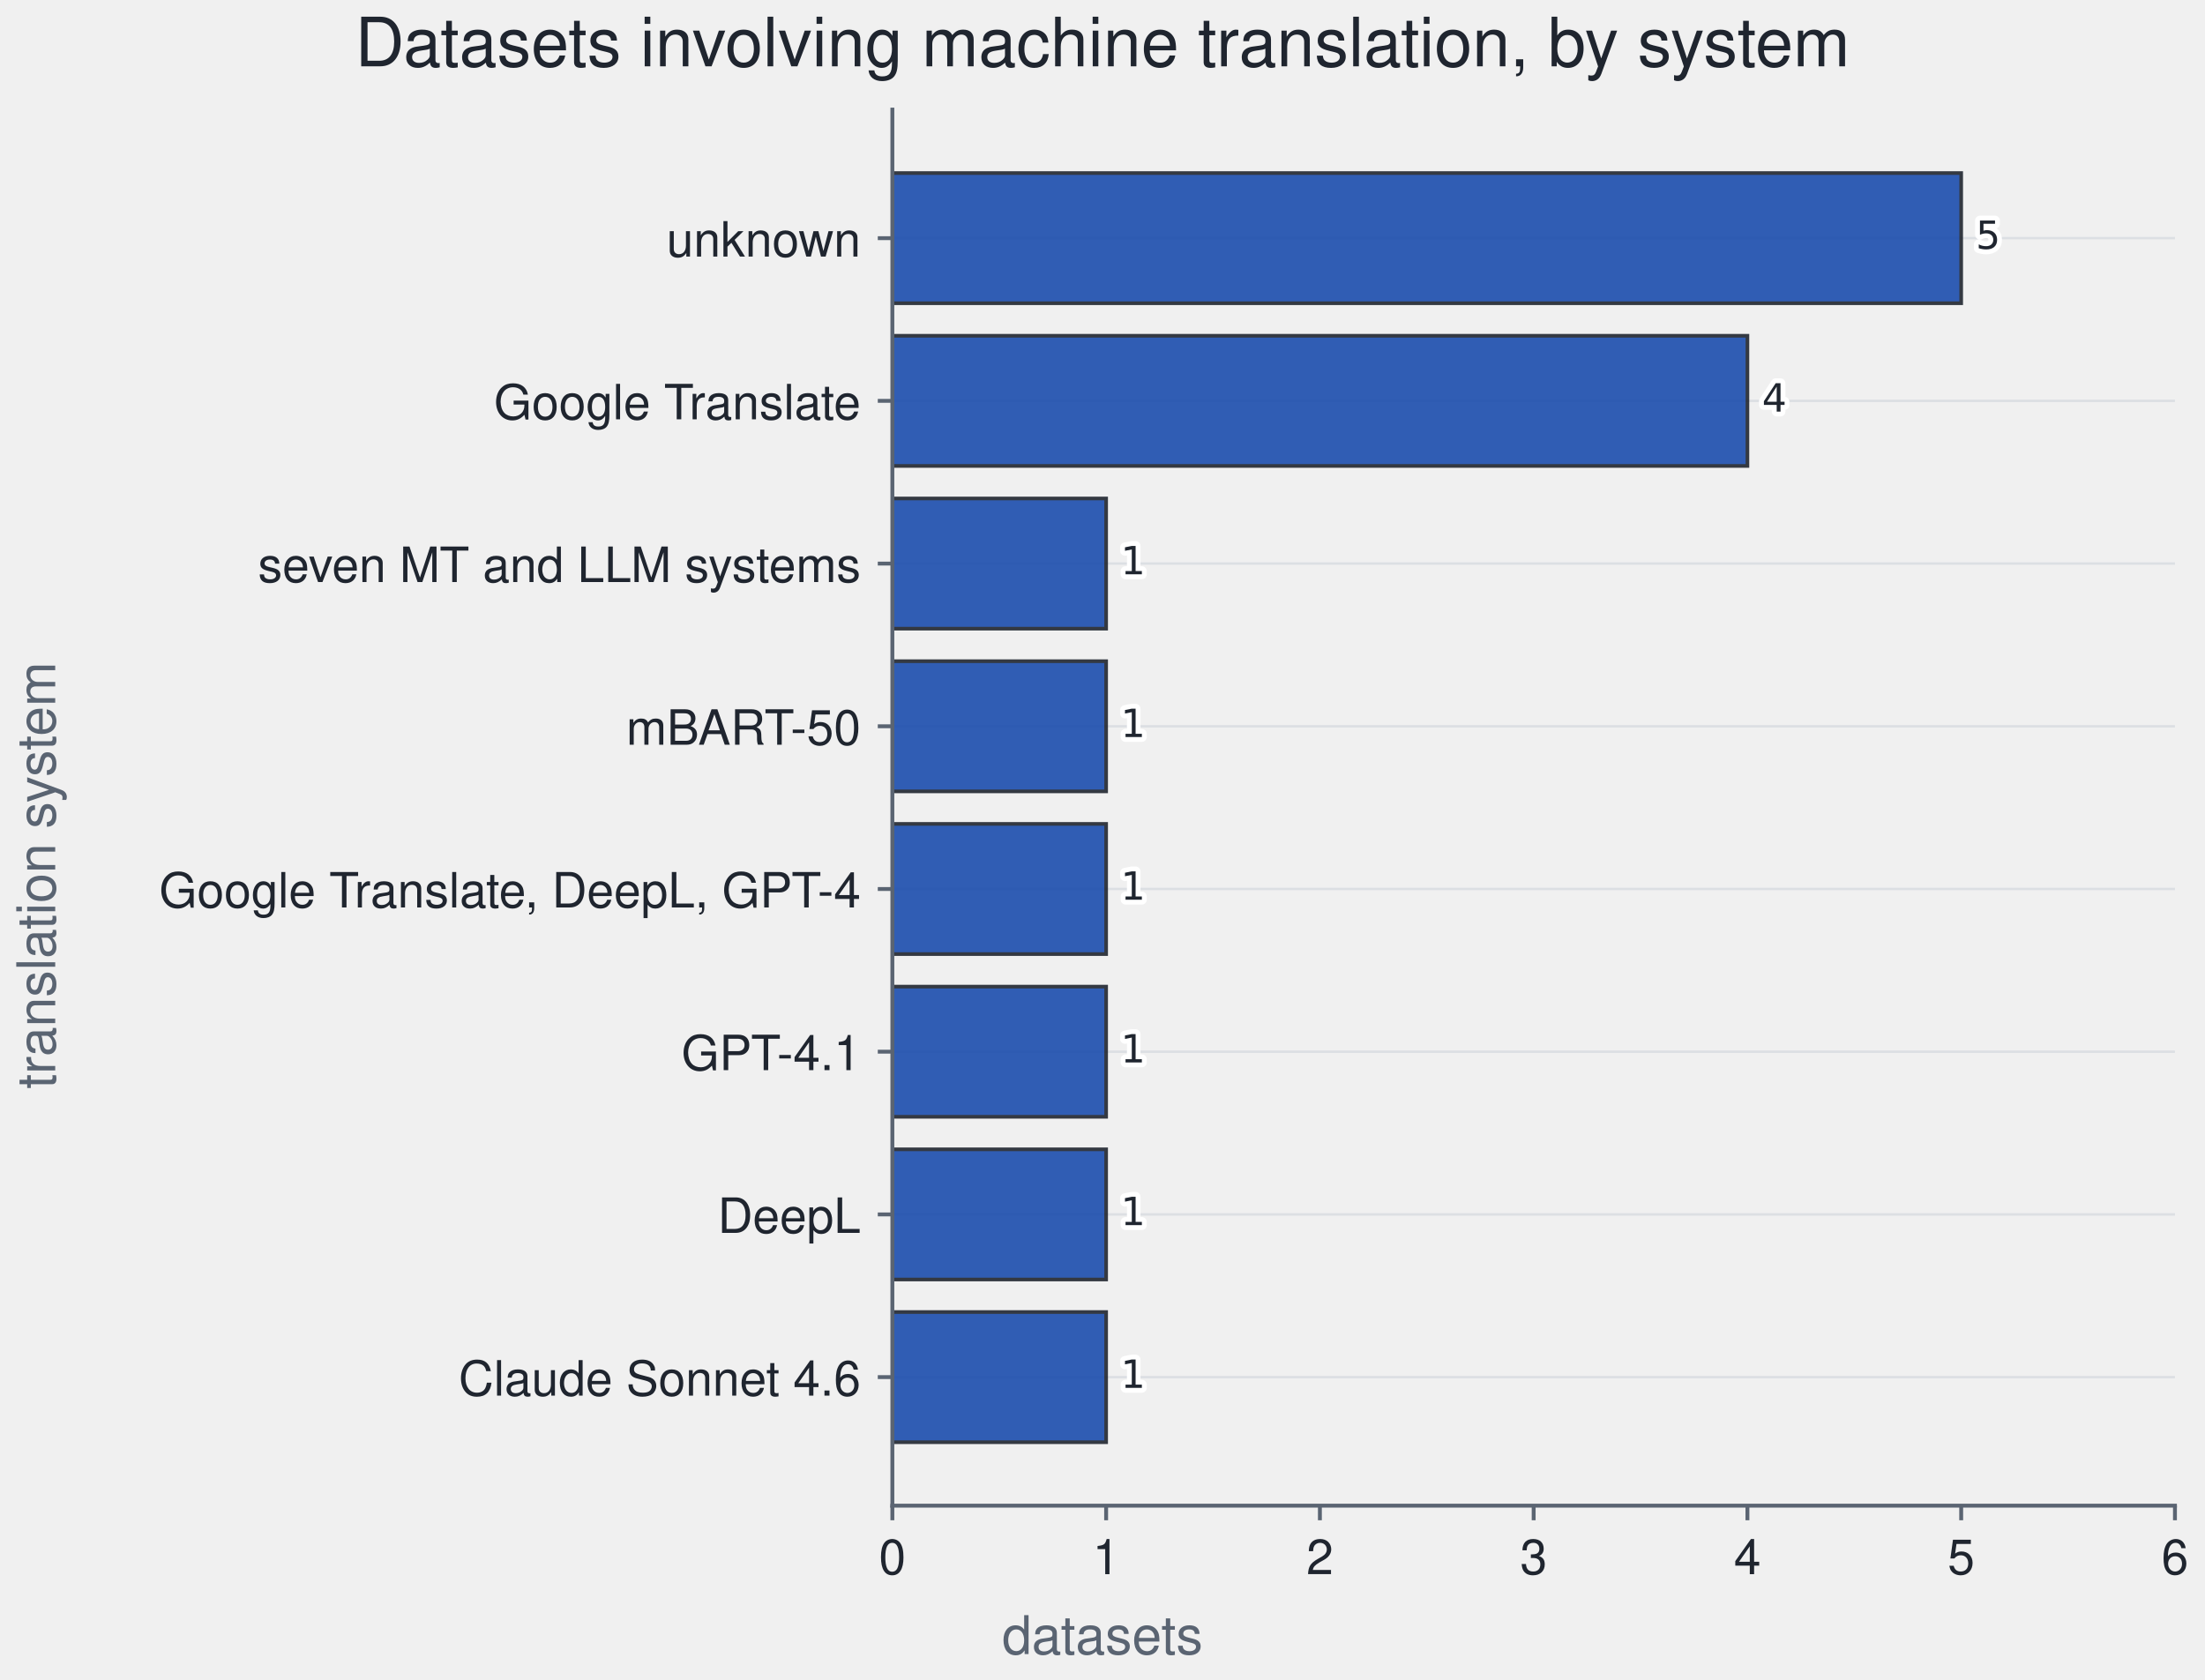
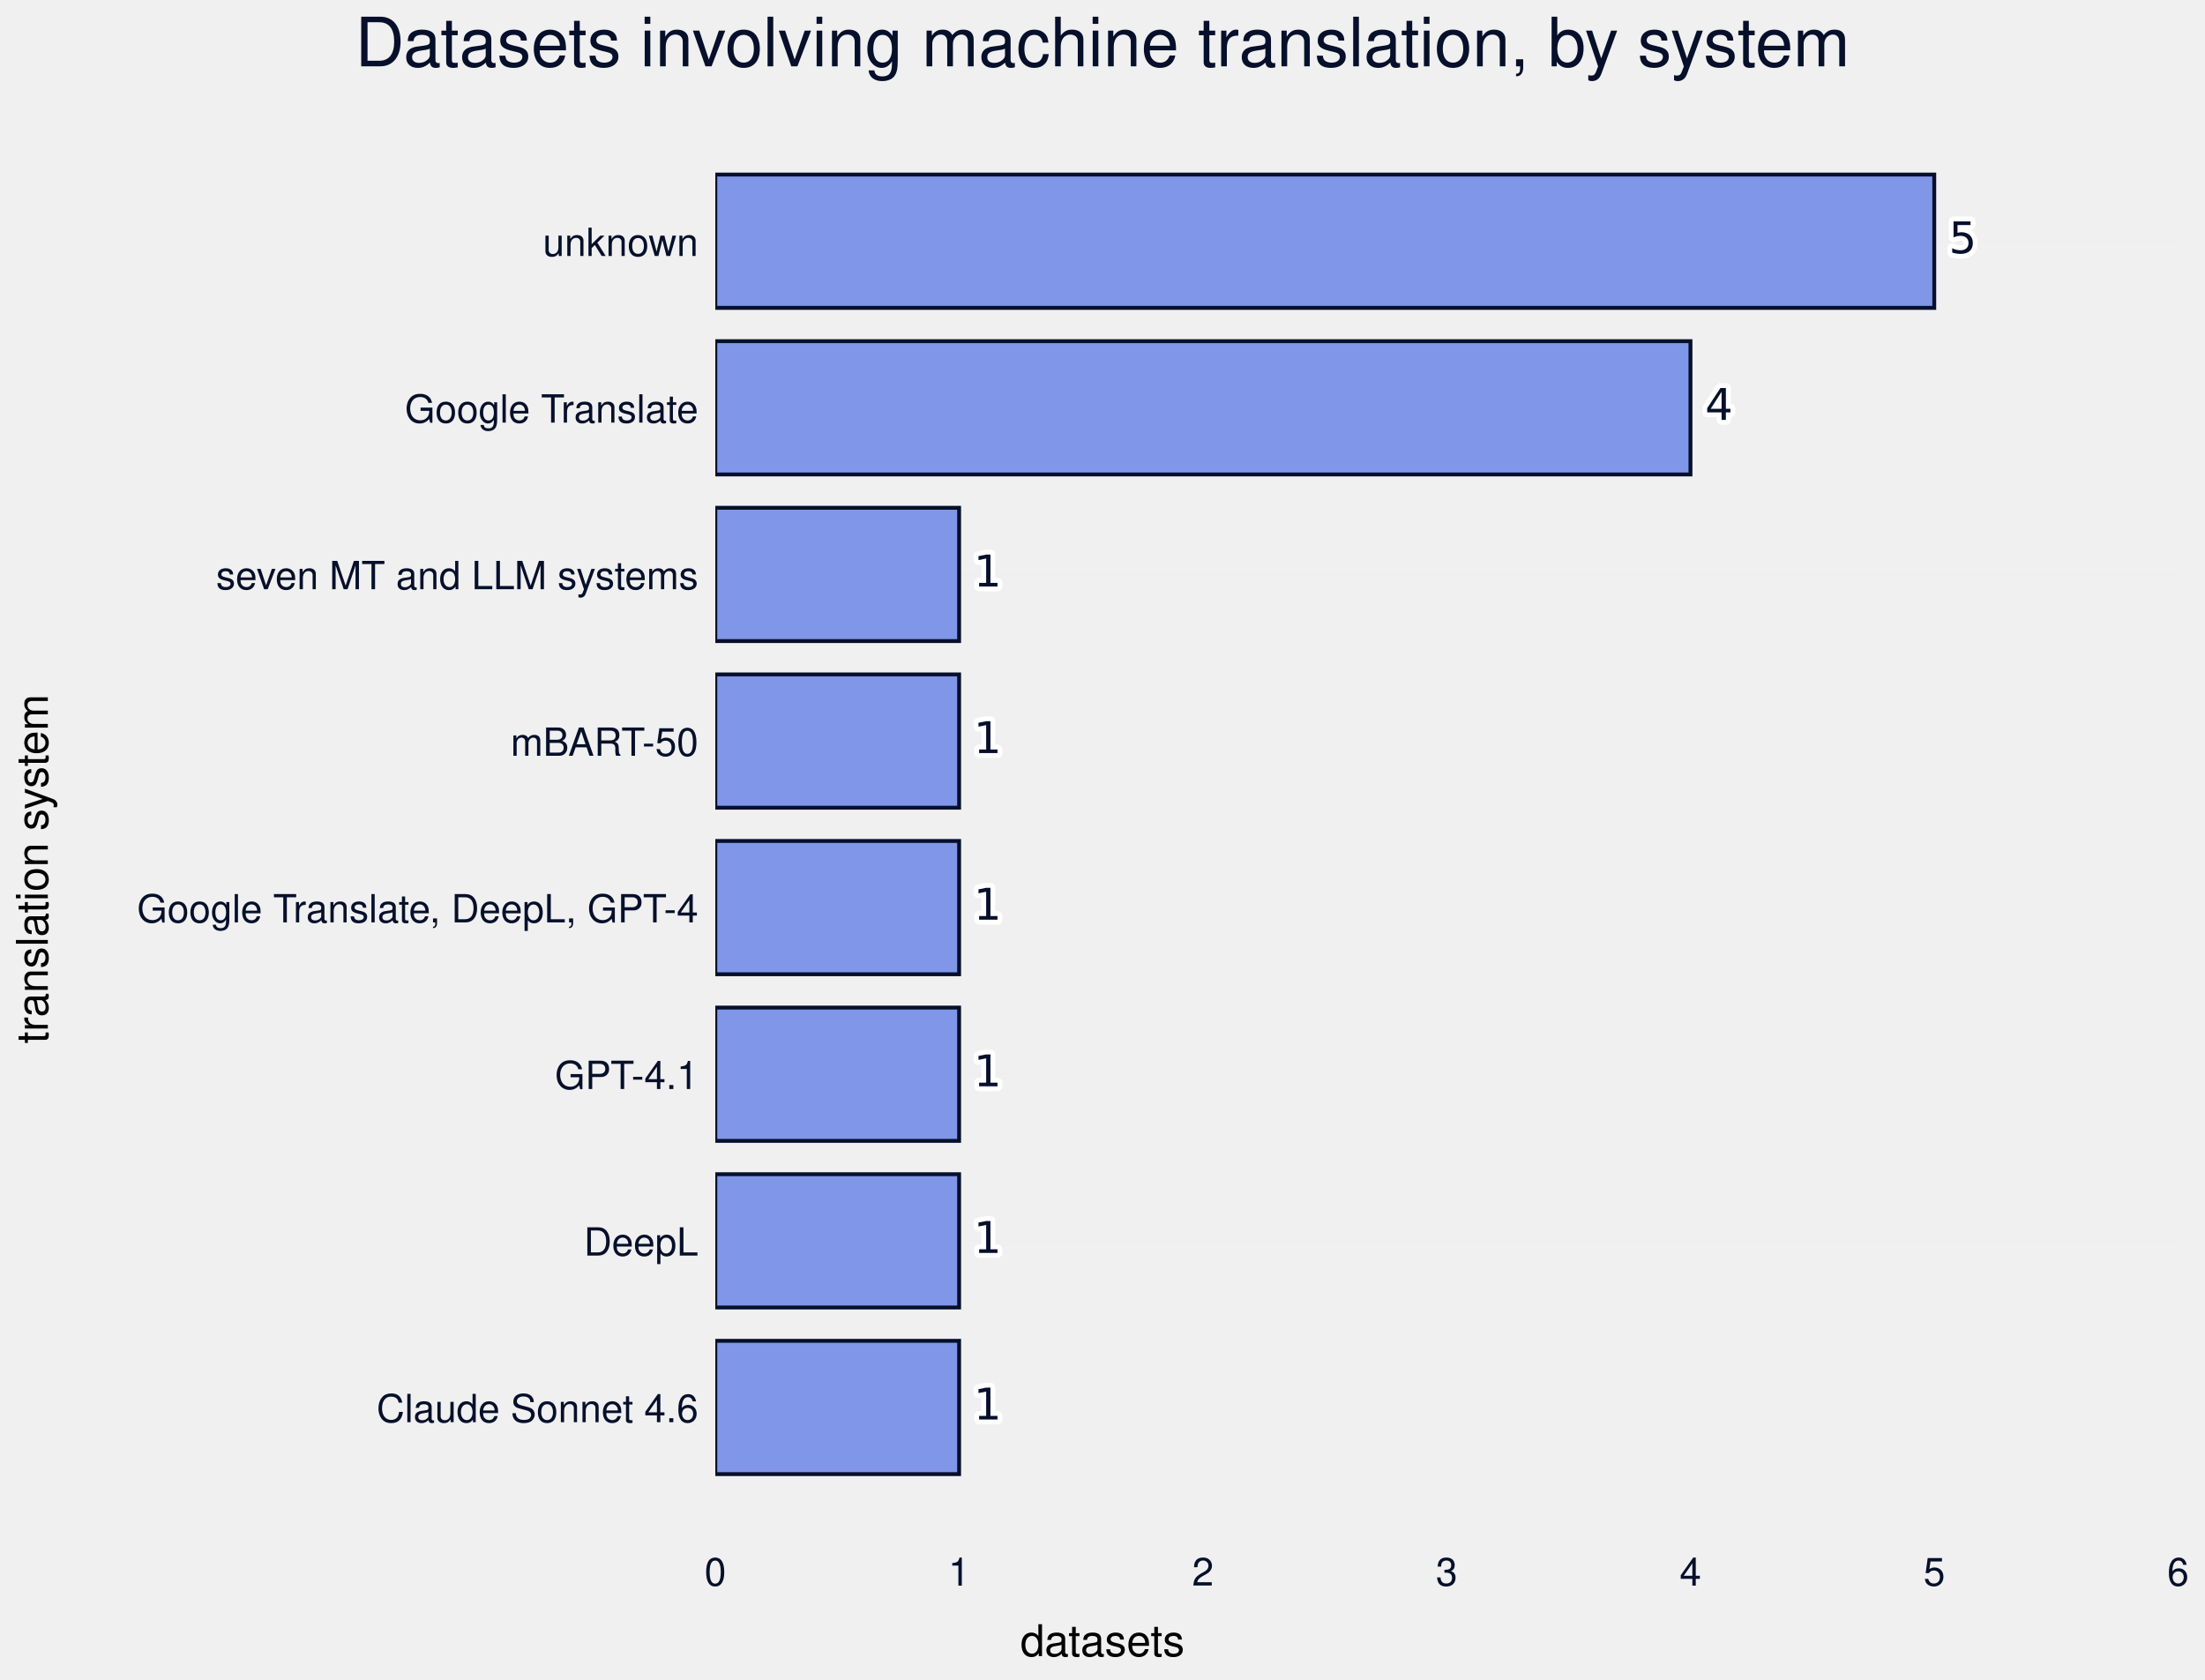
- <svg xmlns="http://www.w3.org/2000/svg" xmlns:xlink="http://www.w3.org/1999/xlink" width="453.6pt" height="345.6pt" viewBox="0 0 453.6 345.6" version="1.1">
+ <svg xmlns="http://www.w3.org/2000/svg" width="453.6pt" height="345.6pt" viewBox="0 0 453.6 345.6" version="1.1">
  <defs>
    <style type="text/css">*{stroke-linejoin: round; stroke-linecap: butt}</style>
  </defs>
  <g id="figure_1">
    <g id="patch_1">
      <path d="M 0 345.6  L 453.6 345.6  L 453.6 0  L 0 0  L 0 345.6  z " style="fill: none" />
    </g>
    <g id="axes_1">
      <g id="patch_2">
-         <path d="M 183.572 309.775  L 447.419 309.775  L 447.419 22.55  L 183.572 22.55  L 183.572 309.775  z " style="fill: none" />
+         <path d="M 147.151 316.646  L 448.055 316.646  L 448.055 22.55  L 147.151 22.55  L 147.151 316.646  z " style="fill: none" />
      </g>
      <g id="matplotlib.axis_1">
        <g id="xtick_1">
-           <g id="line2d_1">
-             <defs>
-               <path id="m83333c3b30" d="M 0 0  L 0 3  " style="stroke: #5a6472; stroke-width: 0.8" />
-             </defs>
-             <g>
-               <use xlink:href="#m83333c3b30" x="183.572" y="309.775" style="fill: #5a6472; stroke: #5a6472; stroke-width: 0.8" />
-             </g>
-           </g>
+           <g id="line2d_1" />
          <g id="text_1">
-             <text style="font-size: 10px; font-family: 'Instrument Sans', 'Helvetica', 'Arial', sans-serif; text-anchor: middle; fill: #1f252f" x="183.572" y="323.874" transform="rotate(-0 183.5717 323.8737)">0</text>
+             <text style="font-size: 8px; font-family: 'Instrument Sans', 'Helvetica', 'Arial', sans-serif; text-anchor: middle; fill: #06102b" x="147.151" y="326.225" transform="rotate(-0 147.151 326.2252)">0</text>
          </g>
        </g>
        <g id="xtick_2">
-           <g id="line2d_2">
-             <g>
-               <use xlink:href="#m83333c3b30" x="227.546" y="309.775" style="fill: #5a6472; stroke: #5a6472; stroke-width: 0.8" />
-             </g>
-           </g>
+           <g id="line2d_2" />
          <g id="text_2">
-             <text style="font-size: 10px; font-family: 'Instrument Sans', 'Helvetica', 'Arial', sans-serif; text-anchor: middle; fill: #1f252f" x="227.546" y="323.874" transform="rotate(-0 227.5461 323.8737)">1</text>
+             <text style="font-size: 8px; font-family: 'Instrument Sans', 'Helvetica', 'Arial', sans-serif; text-anchor: middle; fill: #06102b" x="197.302" y="326.225" transform="rotate(-0 197.3017 326.2252)">1</text>
          </g>
        </g>
        <g id="xtick_3">
-           <g id="line2d_3">
-             <g>
-               <use xlink:href="#m83333c3b30" x="271.521" y="309.775" style="fill: #5a6472; stroke: #5a6472; stroke-width: 0.8" />
-             </g>
-           </g>
+           <g id="line2d_3" />
          <g id="text_3">
-             <text style="font-size: 10px; font-family: 'Instrument Sans', 'Helvetica', 'Arial', sans-serif; text-anchor: middle; fill: #1f252f" x="271.521" y="323.874" transform="rotate(-0 271.5206 323.8737)">2</text>
+             <text style="font-size: 8px; font-family: 'Instrument Sans', 'Helvetica', 'Arial', sans-serif; text-anchor: middle; fill: #06102b" x="247.452" y="326.225" transform="rotate(-0 247.4523 326.2252)">2</text>
          </g>
        </g>
        <g id="xtick_4">
-           <g id="line2d_4">
-             <g>
-               <use xlink:href="#m83333c3b30" x="315.495" y="309.775" style="fill: #5a6472; stroke: #5a6472; stroke-width: 0.8" />
-             </g>
-           </g>
+           <g id="line2d_4" />
          <g id="text_4">
-             <text style="font-size: 10px; font-family: 'Instrument Sans', 'Helvetica', 'Arial', sans-serif; text-anchor: middle; fill: #1f252f" x="315.495" y="323.874" transform="rotate(-0 315.4951 323.8737)">3</text>
+             <text style="font-size: 8px; font-family: 'Instrument Sans', 'Helvetica', 'Arial', sans-serif; text-anchor: middle; fill: #06102b" x="297.603" y="326.225" transform="rotate(-0 297.6029 326.2252)">3</text>
          </g>
        </g>
        <g id="xtick_5">
-           <g id="line2d_5">
-             <g>
-               <use xlink:href="#m83333c3b30" x="359.47" y="309.775" style="fill: #5a6472; stroke: #5a6472; stroke-width: 0.8" />
-             </g>
-           </g>
+           <g id="line2d_5" />
          <g id="text_5">
-             <text style="font-size: 10px; font-family: 'Instrument Sans', 'Helvetica', 'Arial', sans-serif; text-anchor: middle; fill: #1f252f" x="359.47" y="323.874" transform="rotate(-0 359.4696 323.8737)">4</text>
+             <text style="font-size: 8px; font-family: 'Instrument Sans', 'Helvetica', 'Arial', sans-serif; text-anchor: middle; fill: #06102b" x="347.754" y="326.225" transform="rotate(-0 347.7535 326.2252)">4</text>
          </g>
        </g>
        <g id="xtick_6">
-           <g id="line2d_6">
-             <g>
-               <use xlink:href="#m83333c3b30" x="403.444" y="309.775" style="fill: #5a6472; stroke: #5a6472; stroke-width: 0.8" />
-             </g>
-           </g>
+           <g id="line2d_6" />
          <g id="text_6">
-             <text style="font-size: 10px; font-family: 'Instrument Sans', 'Helvetica', 'Arial', sans-serif; text-anchor: middle; fill: #1f252f" x="403.444" y="323.874" transform="rotate(-0 403.444 323.8737)">5</text>
+             <text style="font-size: 8px; font-family: 'Instrument Sans', 'Helvetica', 'Arial', sans-serif; text-anchor: middle; fill: #06102b" x="397.904" y="326.225" transform="rotate(-0 397.9041 326.2252)">5</text>
          </g>
        </g>
        <g id="xtick_7">
-           <g id="line2d_7">
-             <g>
-               <use xlink:href="#m83333c3b30" x="447.419" y="309.775" style="fill: #5a6472; stroke: #5a6472; stroke-width: 0.8" />
-             </g>
-           </g>
+           <g id="line2d_7" />
          <g id="text_7">
-             <text style="font-size: 10px; font-family: 'Instrument Sans', 'Helvetica', 'Arial', sans-serif; text-anchor: middle; fill: #1f252f" x="447.419" y="323.874" transform="rotate(-0 447.4185 323.8737)">6</text>
+             <text style="font-size: 8px; font-family: 'Instrument Sans', 'Helvetica', 'Arial', sans-serif; text-anchor: middle; fill: #06102b" x="448.055" y="326.225" transform="rotate(-0 448.0548 326.2252)">6</text>
          </g>
        </g>
      </g>
      <g id="matplotlib.axis_2">
        <g id="ytick_1">
          <g id="line2d_8">
-             <path d="M 183.572 283.329  L 447.419 283.329  " clip-path="url(#p17570e42ff)" style="fill: none; stroke: #c8ced7; stroke-opacity: 0.5; stroke-width: 0.5; stroke-linecap: square" />
-           </g>
-           <g id="line2d_9">
-             <defs>
-               <path id="mbdecc49984" d="M 0 0  L -3 0  " style="stroke: #5a6472; stroke-width: 0.8" />
-             </defs>
-             <g>
-               <use xlink:href="#mbdecc49984" x="183.572" y="283.329" style="fill: #5a6472; stroke: #5a6472; stroke-width: 0.8" />
-             </g>
-           </g>
+             <path d="M 147.151 289.568  L 448.055 289.568  " clip-path="url(#p974d4819ea)" style="fill: none; stroke: #efefef; stroke-width: 0.5; stroke-linecap: square" />
+           </g>
+           <g id="line2d_9" />
          <g id="text_8">
-             <text style="font-size: 10px; font-family: 'Instrument Sans', 'Helvetica', 'Arial', sans-serif; text-anchor: end; fill: #1f252f" x="177.072" y="287.128" transform="rotate(-0 177.0717 287.1283)">Claude Sonnet 4.6</text>
+             <text style="font-size: 8px; font-family: 'Instrument Sans', 'Helvetica', 'Arial', sans-serif; text-anchor: end; fill: #06102b" x="143.651" y="292.607" transform="rotate(-0 143.651 292.607)">Claude Sonnet 4.6</text>
          </g>
        </g>
        <g id="ytick_2">
          <g id="line2d_10">
-             <path d="M 183.572 249.853  L 447.419 249.853  " clip-path="url(#p17570e42ff)" style="fill: none; stroke: #c8ced7; stroke-opacity: 0.5; stroke-width: 0.5; stroke-linecap: square" />
-           </g>
-           <g id="line2d_11">
-             <g>
-               <use xlink:href="#mbdecc49984" x="183.572" y="249.853" style="fill: #5a6472; stroke: #5a6472; stroke-width: 0.8" />
-             </g>
-           </g>
+             <path d="M 147.151 255.291  L 448.055 255.291  " clip-path="url(#p974d4819ea)" style="fill: none; stroke: #efefef; stroke-width: 0.5; stroke-linecap: square" />
+           </g>
+           <g id="line2d_11" />
          <g id="text_9">
-             <text style="font-size: 10px; font-family: 'Instrument Sans', 'Helvetica', 'Arial', sans-serif; text-anchor: end; fill: #1f252f" x="177.072" y="253.652" transform="rotate(-0 177.0717 253.6522)">DeepL</text>
+             <text style="font-size: 8px; font-family: 'Instrument Sans', 'Helvetica', 'Arial', sans-serif; text-anchor: end; fill: #06102b" x="143.651" y="258.33" transform="rotate(-0 143.651 258.3301)">DeepL</text>
          </g>
        </g>
        <g id="ytick_3">
          <g id="line2d_12">
-             <path d="M 183.572 216.377  L 447.419 216.377  " clip-path="url(#p17570e42ff)" style="fill: none; stroke: #c8ced7; stroke-opacity: 0.5; stroke-width: 0.5; stroke-linecap: square" />
-           </g>
-           <g id="line2d_13">
-             <g>
-               <use xlink:href="#mbdecc49984" x="183.572" y="216.377" style="fill: #5a6472; stroke: #5a6472; stroke-width: 0.8" />
-             </g>
-           </g>
+             <path d="M 147.151 221.014  L 448.055 221.014  " clip-path="url(#p974d4819ea)" style="fill: none; stroke: #efefef; stroke-width: 0.5; stroke-linecap: square" />
+           </g>
+           <g id="line2d_13" />
          <g id="text_10">
-             <text style="font-size: 10px; font-family: 'Instrument Sans', 'Helvetica', 'Arial', sans-serif; text-anchor: end; fill: #1f252f" x="177.072" y="220.176" transform="rotate(-0 177.0717 220.1761)">GPT-4.1</text>
+             <text style="font-size: 8px; font-family: 'Instrument Sans', 'Helvetica', 'Arial', sans-serif; text-anchor: end; fill: #06102b" x="143.651" y="224.053" transform="rotate(-0 143.651 224.0531)">GPT-4.1</text>
          </g>
        </g>
        <g id="ytick_4">
          <g id="line2d_14">
-             <path d="M 183.572 182.901  L 447.419 182.901  " clip-path="url(#p17570e42ff)" style="fill: none; stroke: #c8ced7; stroke-opacity: 0.5; stroke-width: 0.5; stroke-linecap: square" />
-           </g>
-           <g id="line2d_15">
-             <g>
-               <use xlink:href="#mbdecc49984" x="183.572" y="182.901" style="fill: #5a6472; stroke: #5a6472; stroke-width: 0.8" />
-             </g>
-           </g>
+             <path d="M 147.151 186.737  L 448.055 186.737  " clip-path="url(#p974d4819ea)" style="fill: none; stroke: #efefef; stroke-width: 0.5; stroke-linecap: square" />
+           </g>
+           <g id="line2d_15" />
          <g id="text_11">
-             <text style="font-size: 10px; font-family: 'Instrument Sans', 'Helvetica', 'Arial', sans-serif; text-anchor: end; fill: #1f252f" x="177.072" y="186.7" transform="rotate(-0 177.0717 186.6999)">Google Translate, DeepL, GPT-4</text>
+             <text style="font-size: 8px; font-family: 'Instrument Sans', 'Helvetica', 'Arial', sans-serif; text-anchor: end; fill: #06102b" x="143.651" y="189.776" transform="rotate(-0 143.651 189.7761)">Google Translate, DeepL, GPT-4</text>
          </g>
        </g>
        <g id="ytick_5">
          <g id="line2d_16">
-             <path d="M 183.572 149.425  L 447.419 149.425  " clip-path="url(#p17570e42ff)" style="fill: none; stroke: #c8ced7; stroke-opacity: 0.5; stroke-width: 0.5; stroke-linecap: square" />
-           </g>
-           <g id="line2d_17">
-             <g>
-               <use xlink:href="#mbdecc49984" x="183.572" y="149.425" style="fill: #5a6472; stroke: #5a6472; stroke-width: 0.8" />
-             </g>
-           </g>
+             <path d="M 147.151 152.46  L 448.055 152.46  " clip-path="url(#p974d4819ea)" style="fill: none; stroke: #efefef; stroke-width: 0.5; stroke-linecap: square" />
+           </g>
+           <g id="line2d_17" />
          <g id="text_12">
-             <text style="font-size: 10px; font-family: 'Instrument Sans', 'Helvetica', 'Arial', sans-serif; text-anchor: end; fill: #1f252f" x="177.072" y="153.224" transform="rotate(-0 177.0717 153.2238)">mBART-50</text>
+             <text style="font-size: 8px; font-family: 'Instrument Sans', 'Helvetica', 'Arial', sans-serif; text-anchor: end; fill: #06102b" x="143.651" y="155.499" transform="rotate(-0 143.651 155.4992)">mBART-50</text>
          </g>
        </g>
        <g id="ytick_6">
          <g id="line2d_18">
-             <path d="M 183.572 115.948  L 447.419 115.948  " clip-path="url(#p17570e42ff)" style="fill: none; stroke: #c8ced7; stroke-opacity: 0.5; stroke-width: 0.5; stroke-linecap: square" />
-           </g>
-           <g id="line2d_19">
-             <g>
-               <use xlink:href="#mbdecc49984" x="183.572" y="115.948" style="fill: #5a6472; stroke: #5a6472; stroke-width: 0.8" />
-             </g>
-           </g>
+             <path d="M 147.151 118.183  L 448.055 118.183  " clip-path="url(#p974d4819ea)" style="fill: none; stroke: #efefef; stroke-width: 0.5; stroke-linecap: square" />
+           </g>
+           <g id="line2d_19" />
          <g id="text_13">
-             <text style="font-size: 10px; font-family: 'Instrument Sans', 'Helvetica', 'Arial', sans-serif; text-anchor: end; fill: #1f252f" x="177.072" y="119.748" transform="rotate(-0 177.0717 119.7477)">seven MT and LLM systems</text>
+             <text style="font-size: 8px; font-family: 'Instrument Sans', 'Helvetica', 'Arial', sans-serif; text-anchor: end; fill: #06102b" x="143.651" y="121.222" transform="rotate(-0 143.651 121.2222)">seven MT and LLM systems</text>
          </g>
        </g>
        <g id="ytick_7">
          <g id="line2d_20">
-             <path d="M 183.572 82.472  L 447.419 82.472  " clip-path="url(#p17570e42ff)" style="fill: none; stroke: #c8ced7; stroke-opacity: 0.5; stroke-width: 0.5; stroke-linecap: square" />
-           </g>
-           <g id="line2d_21">
-             <g>
-               <use xlink:href="#mbdecc49984" x="183.572" y="82.472" style="fill: #5a6472; stroke: #5a6472; stroke-width: 0.8" />
-             </g>
-           </g>
+             <path d="M 147.151 83.906  L 448.055 83.906  " clip-path="url(#p974d4819ea)" style="fill: none; stroke: #efefef; stroke-width: 0.5; stroke-linecap: square" />
+           </g>
+           <g id="line2d_21" />
          <g id="text_14">
-             <text style="font-size: 10px; font-family: 'Instrument Sans', 'Helvetica', 'Arial', sans-serif; text-anchor: end; fill: #1f252f" x="177.072" y="86.272" transform="rotate(-0 177.0717 86.27157)">Google Translate</text>
+             <text style="font-size: 8px; font-family: 'Instrument Sans', 'Helvetica', 'Arial', sans-serif; text-anchor: end; fill: #06102b" x="143.651" y="86.945" transform="rotate(-0 143.651 86.94524)">Google Translate</text>
          </g>
        </g>
        <g id="ytick_8">
          <g id="line2d_22">
-             <path d="M 183.572 48.996  L 447.419 48.996  " clip-path="url(#p17570e42ff)" style="fill: none; stroke: #c8ced7; stroke-opacity: 0.5; stroke-width: 0.5; stroke-linecap: square" />
-           </g>
-           <g id="line2d_23">
-             <g>
-               <use xlink:href="#mbdecc49984" x="183.572" y="48.996" style="fill: #5a6472; stroke: #5a6472; stroke-width: 0.8" />
-             </g>
-           </g>
+             <path d="M 147.151 49.629  L 448.055 49.629  " clip-path="url(#p974d4819ea)" style="fill: none; stroke: #efefef; stroke-width: 0.5; stroke-linecap: square" />
+           </g>
+           <g id="line2d_23" />
          <g id="text_15">
-             <text style="font-size: 10px; font-family: 'Instrument Sans', 'Helvetica', 'Arial', sans-serif; text-anchor: end; fill: #1f252f" x="177.072" y="52.795" transform="rotate(-0 177.0717 52.79545)">unknown</text>
+             <text style="font-size: 8px; font-family: 'Instrument Sans', 'Helvetica', 'Arial', sans-serif; text-anchor: end; fill: #06102b" x="143.651" y="52.668" transform="rotate(-0 143.651 52.66827)">unknown</text>
          </g>
        </g>
      </g>
      <g id="patch_3">
-         <path d="M 183.572 296.72  L 227.546 296.72  L 227.546 269.939  L 183.572 269.939  z " clip-path="url(#p17570e42ff)" style="fill: #1b4dad; opacity: 0.9; stroke: #1f252f; stroke-width: 0.75; stroke-linejoin: miter" />
+         <path d="M 147.151 303.278  L 197.302 303.278  L 197.302 275.857  L 147.151 275.857  z " clip-path="url(#p974d4819ea)" style="fill: #8096e8; stroke: #06102b; stroke-width: 0.8; stroke-linejoin: miter" />
      </g>
      <g id="patch_4">
-         <path d="M 183.572 263.243  L 227.546 263.243  L 227.546 236.463  L 183.572 236.463  z " clip-path="url(#p17570e42ff)" style="fill: #1b4dad; opacity: 0.9; stroke: #1f252f; stroke-width: 0.75; stroke-linejoin: miter" />
+         <path d="M 147.151 269.001  L 197.302 269.001  L 197.302 241.58  L 147.151 241.58  z " clip-path="url(#p974d4819ea)" style="fill: #8096e8; stroke: #06102b; stroke-width: 0.8; stroke-linejoin: miter" />
      </g>
      <g id="patch_5">
-         <path d="M 183.572 229.767  L 227.546 229.767  L 227.546 202.986  L 183.572 202.986  z " clip-path="url(#p17570e42ff)" style="fill: #1b4dad; opacity: 0.9; stroke: #1f252f; stroke-width: 0.75; stroke-linejoin: miter" />
+         <path d="M 147.151 234.725  L 197.302 234.725  L 197.302 207.303  L 147.151 207.303  z " clip-path="url(#p974d4819ea)" style="fill: #8096e8; stroke: #06102b; stroke-width: 0.8; stroke-linejoin: miter" />
      </g>
      <g id="patch_6">
-         <path d="M 183.572 196.291  L 227.546 196.291  L 227.546 169.51  L 183.572 169.51  z " clip-path="url(#p17570e42ff)" style="fill: #1b4dad; opacity: 0.9; stroke: #1f252f; stroke-width: 0.75; stroke-linejoin: miter" />
+         <path d="M 147.151 200.448  L 197.302 200.448  L 197.302 173.026  L 147.151 173.026  z " clip-path="url(#p974d4819ea)" style="fill: #8096e8; stroke: #06102b; stroke-width: 0.8; stroke-linejoin: miter" />
      </g>
      <g id="patch_7">
-         <path d="M 183.572 162.815  L 227.546 162.815  L 227.546 136.034  L 183.572 136.034  z " clip-path="url(#p17570e42ff)" style="fill: #1b4dad; opacity: 0.9; stroke: #1f252f; stroke-width: 0.75; stroke-linejoin: miter" />
+         <path d="M 147.151 166.171  L 197.302 166.171  L 197.302 138.749  L 147.151 138.749  z " clip-path="url(#p974d4819ea)" style="fill: #8096e8; stroke: #06102b; stroke-width: 0.8; stroke-linejoin: miter" />
      </g>
      <g id="patch_8">
-         <path d="M 183.572 129.339  L 227.546 129.339  L 227.546 102.558  L 183.572 102.558  z " clip-path="url(#p17570e42ff)" style="fill: #1b4dad; opacity: 0.9; stroke: #1f252f; stroke-width: 0.75; stroke-linejoin: miter" />
+         <path d="M 147.151 131.894  L 197.302 131.894  L 197.302 104.472  L 147.151 104.472  z " clip-path="url(#p974d4819ea)" style="fill: #8096e8; stroke: #06102b; stroke-width: 0.8; stroke-linejoin: miter" />
      </g>
      <g id="patch_9">
-         <path d="M 183.572 95.863  L 359.47 95.863  L 359.47 69.082  L 183.572 69.082  z " clip-path="url(#p17570e42ff)" style="fill: #1b4dad; opacity: 0.9; stroke: #1f252f; stroke-width: 0.75; stroke-linejoin: miter" />
+         <path d="M 147.151 97.617  L 347.754 97.617  L 347.754 70.195  L 147.151 70.195  z " clip-path="url(#p974d4819ea)" style="fill: #8096e8; stroke: #06102b; stroke-width: 0.8; stroke-linejoin: miter" />
      </g>
      <g id="patch_10">
-         <path d="M 183.572 62.387  L 403.444 62.387  L 403.444 35.606  L 183.572 35.606  z " clip-path="url(#p17570e42ff)" style="fill: #1b4dad; opacity: 0.9; stroke: #1f252f; stroke-width: 0.75; stroke-linejoin: miter" />
+         <path d="M 147.151 63.34  L 397.904 63.34  L 397.904 35.918  L 147.151 35.918  z " clip-path="url(#p974d4819ea)" style="fill: #8096e8; stroke: #06102b; stroke-width: 0.8; stroke-linejoin: miter" />
      </g>
      <g id="text_16">
-         <path d="M 231.539 284.873  L 232.827 284.873  L 232.827 280.423  L 231.425 280.704  L 231.425 279.985  L 232.82 279.704  L 233.609 279.704  L 233.609 284.873  L 234.897 284.873  L 234.897 285.537  L 231.539 285.537  L 231.539 284.873  z " style="fill: #1f252f; stroke: #ffffff; stroke-width: 2" />
-         <path d="M 231.539 284.873  L 232.827 284.873  L 232.827 280.423  L 231.425 280.704  L 231.425 279.985  L 232.82 279.704  L 233.609 279.704  L 233.609 284.873  L 234.897 284.873  L 234.897 285.537  L 231.539 285.537  L 231.539 284.873  z " style="fill: #1f252f" />
+         <path d="M 201.418 291.304  L 202.868 291.304  L 202.868 286.298  L 201.29 286.615  L 201.29 285.806  L 202.86 285.49  L 203.747 285.49  L 203.747 291.304  L 205.197 291.304  L 205.197 292.051  L 201.418 292.051  L 201.418 291.304  z " style="fill: #06102b; stroke: #ffffff; stroke-width: 2" />
+         <path d="M 201.418 291.304  L 202.868 291.304  L 202.868 286.298  L 201.29 286.615  L 201.29 285.806  L 202.86 285.49  L 203.747 285.49  L 203.747 291.304  L 205.197 291.304  L 205.197 292.051  L 201.418 292.051  L 201.418 291.304  z " style="fill: #06102b" />
      </g>
      <g id="text_17">
-         <path d="M 231.539 251.397  L 232.827 251.397  L 232.827 246.947  L 231.425 247.228  L 231.425 246.509  L 232.82 246.228  L 233.609 246.228  L 233.609 251.397  L 234.897 251.397  L 234.897 252.06  L 231.539 252.06  L 231.539 251.397  z " style="fill: #1f252f; stroke: #ffffff; stroke-width: 2" />
-         <path d="M 231.539 251.397  L 232.827 251.397  L 232.827 246.947  L 231.425 247.228  L 231.425 246.509  L 232.82 246.228  L 233.609 246.228  L 233.609 251.397  L 234.897 251.397  L 234.897 252.06  L 231.539 252.06  L 231.539 251.397  z " style="fill: #1f252f" />
+         <path d="M 201.418 257.027  L 202.868 257.027  L 202.868 252.021  L 201.29 252.338  L 201.29 251.529  L 202.86 251.213  L 203.747 251.213  L 203.747 257.027  L 205.197 257.027  L 205.197 257.774  L 201.418 257.774  L 201.418 257.027  z " style="fill: #06102b; stroke: #ffffff; stroke-width: 2" />
+         <path d="M 201.418 257.027  L 202.868 257.027  L 202.868 252.021  L 201.29 252.338  L 201.29 251.529  L 202.86 251.213  L 203.747 251.213  L 203.747 257.027  L 205.197 257.027  L 205.197 257.774  L 201.418 257.774  L 201.418 257.027  z " style="fill: #06102b" />
      </g>
      <g id="text_18">
-         <path d="M 231.539 217.921  L 232.827 217.921  L 232.827 213.471  L 231.425 213.752  L 231.425 213.033  L 232.82 212.752  L 233.609 212.752  L 233.609 217.921  L 234.897 217.921  L 234.897 218.584  L 231.539 218.584  L 231.539 217.921  z " style="fill: #1f252f; stroke: #ffffff; stroke-width: 2" />
-         <path d="M 231.539 217.921  L 232.827 217.921  L 232.827 213.471  L 231.425 213.752  L 231.425 213.033  L 232.82 212.752  L 233.609 212.752  L 233.609 217.921  L 234.897 217.921  L 234.897 218.584  L 231.539 218.584  L 231.539 217.921  z " style="fill: #1f252f" />
+         <path d="M 201.418 222.75  L 202.868 222.75  L 202.868 217.744  L 201.29 218.061  L 201.29 217.252  L 202.86 216.936  L 203.747 216.936  L 203.747 222.75  L 205.197 222.75  L 205.197 223.497  L 201.418 223.497  L 201.418 222.75  z " style="fill: #06102b; stroke: #ffffff; stroke-width: 2" />
+         <path d="M 201.418 222.75  L 202.868 222.75  L 202.868 217.744  L 201.29 218.061  L 201.29 217.252  L 202.86 216.936  L 203.747 216.936  L 203.747 222.75  L 205.197 222.75  L 205.197 223.497  L 201.418 223.497  L 201.418 222.75  z " style="fill: #06102b" />
      </g>
      <g id="text_19">
-         <path d="M 231.539 184.444  L 232.827 184.444  L 232.827 179.994  L 231.425 180.276  L 231.425 179.557  L 232.82 179.276  L 233.609 179.276  L 233.609 184.444  L 234.897 184.444  L 234.897 185.108  L 231.539 185.108  L 231.539 184.444  z " style="fill: #1f252f; stroke: #ffffff; stroke-width: 2" />
-         <path d="M 231.539 184.444  L 232.827 184.444  L 232.827 179.994  L 231.425 180.276  L 231.425 179.557  L 232.82 179.276  L 233.609 179.276  L 233.609 184.444  L 234.897 184.444  L 234.897 185.108  L 231.539 185.108  L 231.539 184.444  z " style="fill: #1f252f" />
+         <path d="M 201.418 188.473  L 202.868 188.473  L 202.868 183.467  L 201.29 183.784  L 201.29 182.975  L 202.86 182.659  L 203.747 182.659  L 203.747 188.473  L 205.197 188.473  L 205.197 189.22  L 201.418 189.22  L 201.418 188.473  z " style="fill: #06102b; stroke: #ffffff; stroke-width: 2" />
+         <path d="M 201.418 188.473  L 202.868 188.473  L 202.868 183.467  L 201.29 183.784  L 201.29 182.975  L 202.86 182.659  L 203.747 182.659  L 203.747 188.473  L 205.197 188.473  L 205.197 189.22  L 201.418 189.22  L 201.418 188.473  z " style="fill: #06102b" />
      </g>
      <g id="text_20">
-         <path d="M 231.539 150.968  L 232.827 150.968  L 232.827 146.518  L 231.425 146.8  L 231.425 146.081  L 232.82 145.8  L 233.609 145.8  L 233.609 150.968  L 234.897 150.968  L 234.897 151.632  L 231.539 151.632  L 231.539 150.968  z " style="fill: #1f252f; stroke: #ffffff; stroke-width: 2" />
-         <path d="M 231.539 150.968  L 232.827 150.968  L 232.827 146.518  L 231.425 146.8  L 231.425 146.081  L 232.82 145.8  L 233.609 145.8  L 233.609 150.968  L 234.897 150.968  L 234.897 151.632  L 231.539 151.632  L 231.539 150.968  z " style="fill: #1f252f" />
+         <path d="M 201.418 154.197  L 202.868 154.197  L 202.868 149.19  L 201.29 149.507  L 201.29 148.698  L 202.86 148.382  L 203.747 148.382  L 203.747 154.197  L 205.197 154.197  L 205.197 154.943  L 201.418 154.943  L 201.418 154.197  z " style="fill: #06102b; stroke: #ffffff; stroke-width: 2" />
+         <path d="M 201.418 154.197  L 202.868 154.197  L 202.868 149.19  L 201.29 149.507  L 201.29 148.698  L 202.86 148.382  L 203.747 148.382  L 203.747 154.197  L 205.197 154.197  L 205.197 154.943  L 201.418 154.943  L 201.418 154.197  z " style="fill: #06102b" />
      </g>
      <g id="text_21">
-         <path d="M 231.539 117.492  L 232.827 117.492  L 232.827 113.042  L 231.425 113.323  L 231.425 112.605  L 232.82 112.323  L 233.609 112.323  L 233.609 117.492  L 234.897 117.492  L 234.897 118.156  L 231.539 118.156  L 231.539 117.492  z " style="fill: #1f252f; stroke: #ffffff; stroke-width: 2" />
-         <path d="M 231.539 117.492  L 232.827 117.492  L 232.827 113.042  L 231.425 113.323  L 231.425 112.605  L 232.82 112.323  L 233.609 112.323  L 233.609 117.492  L 234.897 117.492  L 234.897 118.156  L 231.539 118.156  L 231.539 117.492  z " style="fill: #1f252f" />
+         <path d="M 201.418 119.92  L 202.868 119.92  L 202.868 114.913  L 201.29 115.23  L 201.29 114.421  L 202.86 114.105  L 203.747 114.105  L 203.747 119.92  L 205.197 119.92  L 205.197 120.666  L 201.418 120.666  L 201.418 119.92  z " style="fill: #06102b; stroke: #ffffff; stroke-width: 2" />
+         <path d="M 201.418 119.92  L 202.868 119.92  L 202.868 114.913  L 201.29 115.23  L 201.29 114.421  L 202.86 114.105  L 203.747 114.105  L 203.747 119.92  L 205.197 119.92  L 205.197 120.666  L 201.418 120.666  L 201.418 119.92  z " style="fill: #06102b" />
      </g>
      <g id="text_22">
-         <path d="M 365.493 79.535  L 363.501 82.649  L 365.493 82.649  L 365.493 79.535  z M 365.286 78.847  L 366.278 78.847  L 366.278 82.649  L 367.111 82.649  L 367.111 83.305  L 366.278 83.305  L 366.278 84.68  L 365.493 84.68  L 365.493 83.305  L 362.861 83.305  L 362.861 82.544  L 365.286 78.847  z " style="fill: #1f252f; stroke: #ffffff; stroke-width: 2" />
-         <path d="M 365.493 79.535  L 363.501 82.649  L 365.493 82.649  L 365.493 79.535  z M 365.286 78.847  L 366.278 78.847  L 366.278 82.649  L 367.111 82.649  L 367.111 83.305  L 366.278 83.305  L 366.278 84.68  L 365.493 84.68  L 365.493 83.305  L 362.861 83.305  L 362.861 82.544  L 365.286 78.847  z " style="fill: #1f252f" />
+         <path d="M 354.155 80.601  L 351.914 84.104  L 354.155 84.104  L 354.155 80.601  z M 353.922 79.828  L 355.038 79.828  L 355.038 84.104  L 355.975 84.104  L 355.975 84.842  L 355.038 84.842  L 355.038 86.389  L 354.155 86.389  L 354.155 84.842  L 351.194 84.842  L 351.194 83.986  L 353.922 79.828  z " style="fill: #06102b; stroke: #ffffff; stroke-width: 2" />
+         <path d="M 354.155 80.601  L 351.914 84.104  L 354.155 84.104  L 354.155 80.601  z M 353.922 79.828  L 355.038 79.828  L 355.038 84.104  L 355.975 84.104  L 355.975 84.842  L 355.038 84.842  L 355.038 86.389  L 354.155 86.389  L 354.155 84.842  L 351.194 84.842  L 351.194 83.986  L 353.922 79.828  z " style="fill: #06102b" />
      </g>
      <g id="text_23">
-         <path d="M 407.308 45.371  L 410.405 45.371  L 410.405 46.036  L 408.03 46.036  L 408.03 47.465  Q 408.202 47.406 408.373 47.377  Q 408.545 47.349 408.718 47.349  Q 409.694 47.349 410.264 47.884  Q 410.835 48.419 410.835 49.332  Q 410.835 50.274 410.249 50.796  Q 409.663 51.317 408.597 51.317  Q 408.229 51.317 407.848 51.255  Q 407.468 51.192 407.062 51.067  L 407.062 50.274  Q 407.413 50.465 407.788 50.559  Q 408.163 50.652 408.58 50.652  Q 409.257 50.652 409.65 50.297  Q 410.045 49.942 410.045 49.332  Q 410.045 48.724 409.65 48.369  Q 409.257 48.012 408.58 48.012  Q 408.264 48.012 407.949 48.082  Q 407.635 48.152 407.308 48.301  L 407.308 45.371  z " style="fill: #1f252f; stroke: #ffffff; stroke-width: 2" />
-         <path d="M 407.308 45.371  L 410.405 45.371  L 410.405 46.036  L 408.03 46.036  L 408.03 47.465  Q 408.202 47.406 408.373 47.377  Q 408.545 47.349 408.718 47.349  Q 409.694 47.349 410.264 47.884  Q 410.835 48.419 410.835 49.332  Q 410.835 50.274 410.249 50.796  Q 409.663 51.317 408.597 51.317  Q 408.229 51.317 407.848 51.255  Q 407.468 51.192 407.062 51.067  L 407.062 50.274  Q 407.413 50.465 407.788 50.559  Q 408.163 50.652 408.58 50.652  Q 409.257 50.652 409.65 50.297  Q 410.045 49.942 410.045 49.332  Q 410.045 48.724 409.65 48.369  Q 409.257 48.012 408.58 48.012  Q 408.264 48.012 407.949 48.082  Q 407.635 48.152 407.308 48.301  L 407.308 45.371  z " style="fill: #1f252f" />
-       </g>
-       <g id="patch_11">
-         <path d="M 183.572 309.775  L 183.572 22.55  " style="fill: none; stroke: #5a6472; stroke-width: 0.8; stroke-linejoin: miter; stroke-linecap: square" />
-       </g>
-       <g id="patch_12">
-         <path d="M 183.572 309.775  L 447.419 309.775  " style="fill: none; stroke: #5a6472; stroke-width: 0.8; stroke-linejoin: miter; stroke-linecap: square" />
+         <path d="M 401.876 45.551  L 405.361 45.551  L 405.361 46.299  L 402.689 46.299  L 402.689 47.906  Q 402.881 47.84 403.074 47.808  Q 403.268 47.775 403.462 47.775  Q 404.56 47.775 405.202 48.377  Q 405.844 48.979 405.844 50.007  Q 405.844 51.066 405.185 51.654  Q 404.525 52.24 403.326 52.24  Q 402.912 52.24 402.483 52.17  Q 402.056 52.1 401.599 51.959  L 401.599 51.066  Q 401.994 51.281 402.416 51.387  Q 402.838 51.492 403.307 51.492  Q 404.068 51.492 404.511 51.093  Q 404.956 50.693 404.956 50.007  Q 404.956 49.322 404.511 48.923  Q 404.068 48.522 403.307 48.522  Q 402.952 48.522 402.597 48.601  Q 402.244 48.68 401.876 48.847  L 401.876 45.551  z " style="fill: #06102b; stroke: #ffffff; stroke-width: 2" />
+         <path d="M 401.876 45.551  L 405.361 45.551  L 405.361 46.299  L 402.689 46.299  L 402.689 47.906  Q 402.881 47.84 403.074 47.808  Q 403.268 47.775 403.462 47.775  Q 404.56 47.775 405.202 48.377  Q 405.844 48.979 405.844 50.007  Q 405.844 51.066 405.185 51.654  Q 404.525 52.24 403.326 52.24  Q 402.912 52.24 402.483 52.17  Q 402.056 52.1 401.599 51.959  L 401.599 51.066  Q 401.994 51.281 402.416 51.387  Q 402.838 51.492 403.307 51.492  Q 404.068 51.492 404.511 51.093  Q 404.956 50.693 404.956 50.007  Q 404.956 49.322 404.511 48.923  Q 404.068 48.522 403.307 48.522  Q 402.952 48.522 402.597 48.601  Q 402.244 48.68 401.876 48.847  L 401.876 45.551  z " style="fill: #06102b" />
      </g>
    </g>
    <g id="text_24">
-       <text style="font-size: 14px; font-family: 'Instrument Sans', 'Helvetica', 'Arial', sans-serif; text-anchor: middle; fill: #1f252f" x="226.8" y="13.638" transform="rotate(-0 226.8 13.63805)">Datasets involving machine translation, by system</text>
+       <text style="font-size: 14px; font-family: 'Instrument Sans', 'Helvetica', 'Arial', sans-serif; text-anchor: middle; fill: #06102b" x="226.8" y="13.638" transform="rotate(-0 226.8 13.63805)">Datasets involving machine translation, by system</text>
    </g>
    <g id="text_25">
-       <text style="font-size: 11px; font-family: 'Instrument Sans', 'Helvetica', 'Arial', sans-serif; text-anchor: middle; fill: #5a6472" x="226.8" y="340.312" transform="rotate(-0 226.8 340.3121)">datasets</text>
+       <text style="font-size: 9px; font-family: 'Instrument Sans', 'Helvetica', 'Arial', sans-serif; text-anchor: middle" x="226.8" y="340.728" transform="rotate(-0 226.8 340.728)">datasets</text>
    </g>
    <g id="text_26">
-       <text style="font-size: 11px; font-family: 'Instrument Sans', 'Helvetica', 'Arial', sans-serif; fill: #5a6472" transform="translate(11.35852 224.0033) rotate(-90)">translation system</text>
+       <text style="font-size: 9px; font-family: 'Instrument Sans', 'Helvetica', 'Arial', sans-serif" transform="translate(9.838834 214.6936) rotate(-90)">translation system</text>
    </g>
  </g>
  <defs>
-     <clipPath id="p17570e42ff">
-       <rect x="183.572" y="22.55" width="263.847" height="287.225" />
+     <clipPath id="p974d4819ea">
+       <rect x="147.151" y="22.55" width="300.904" height="294.096" />
    </clipPath>
  </defs>
</svg>
